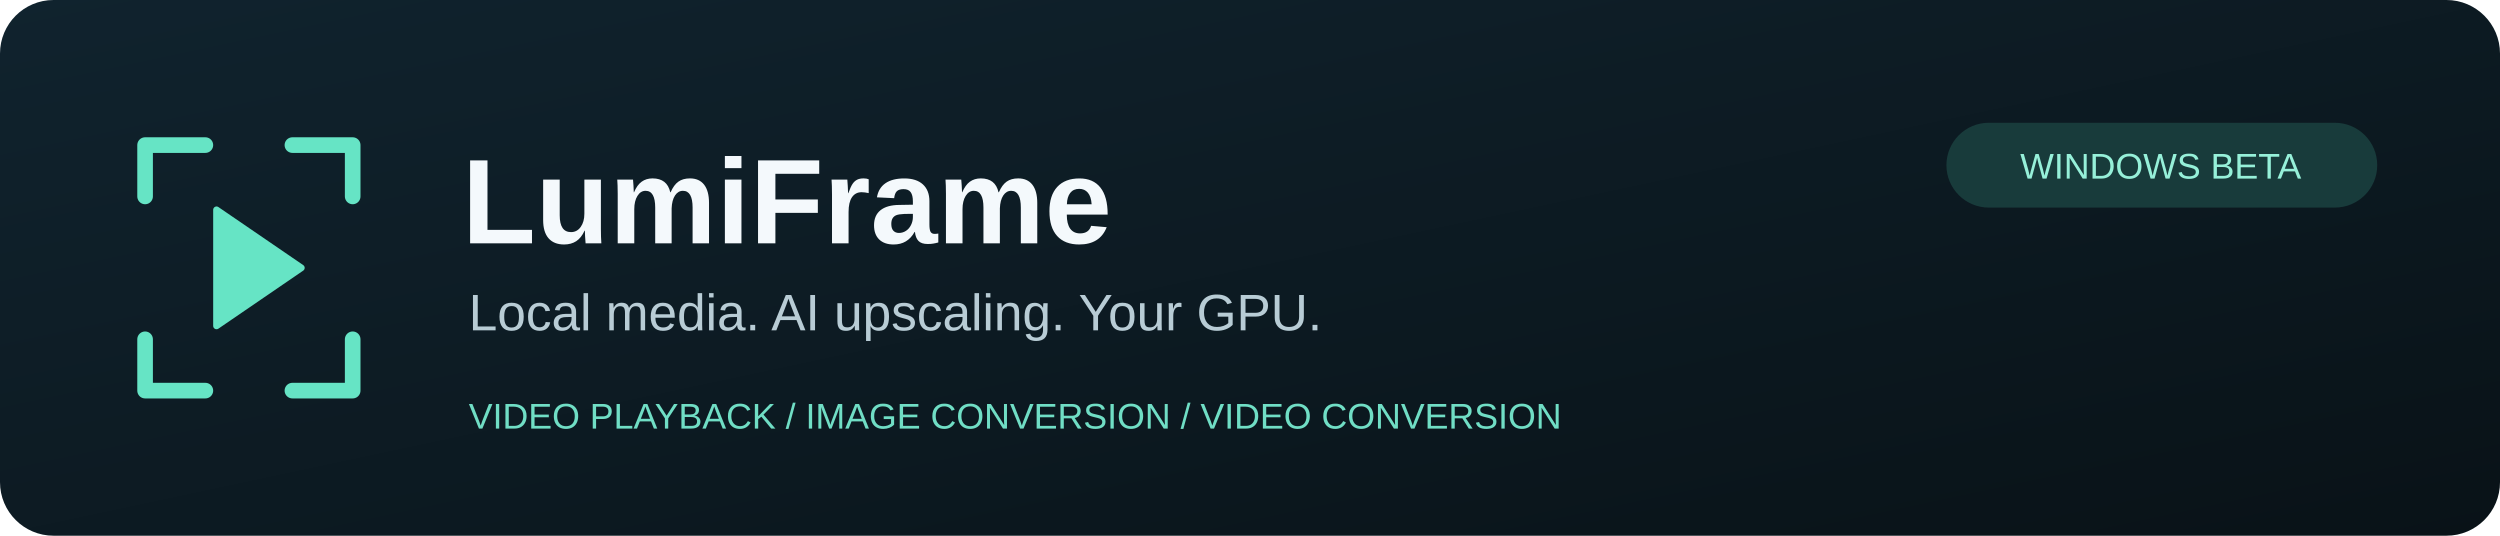
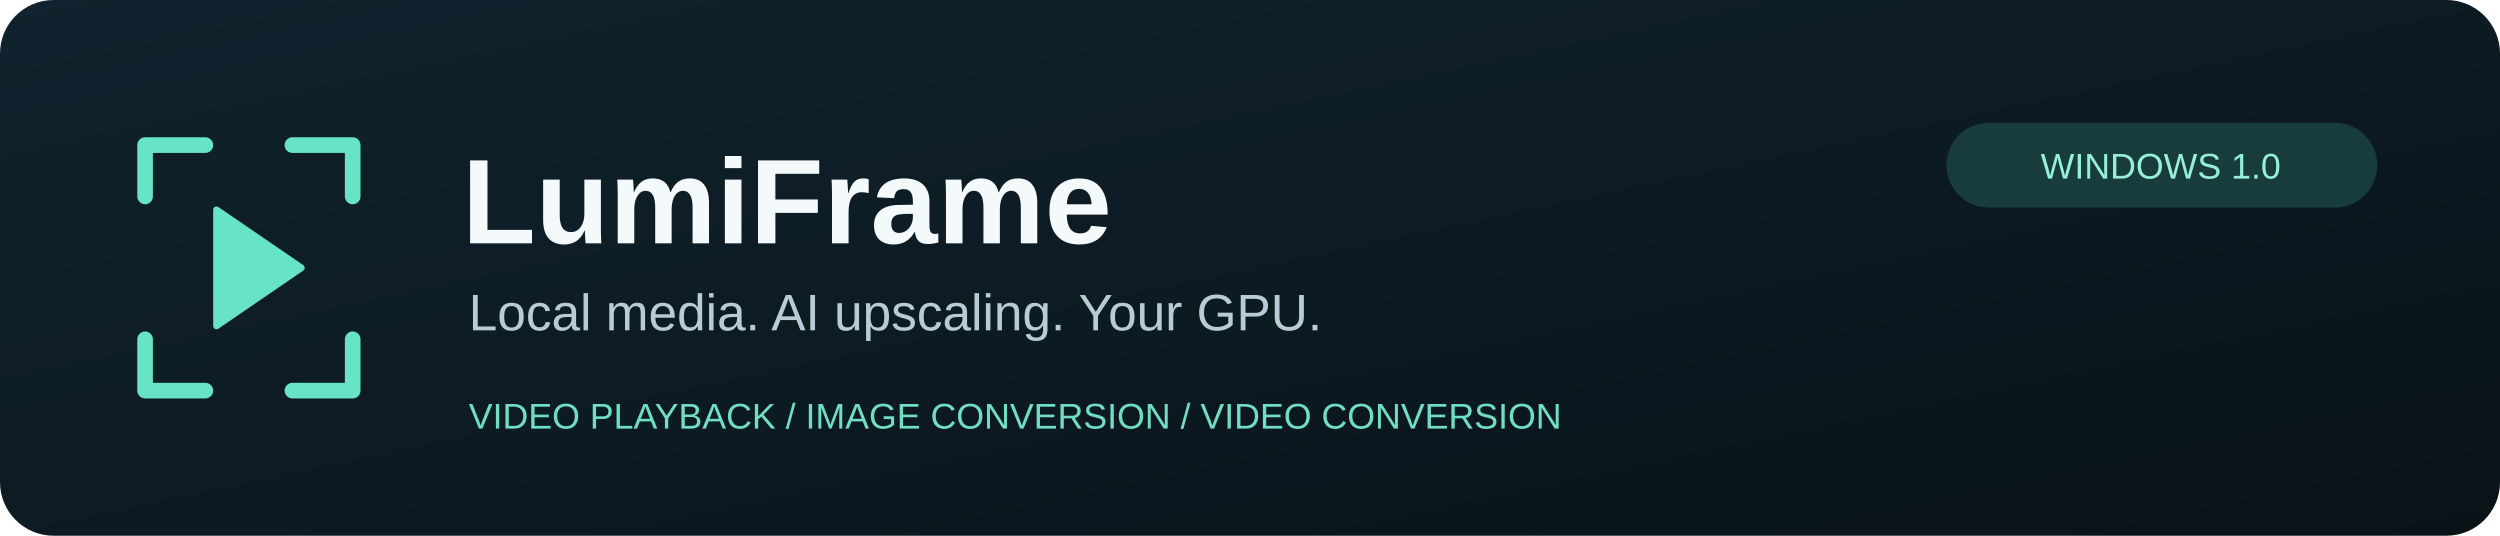
<svg xmlns="http://www.w3.org/2000/svg" width="1120" height="240" viewBox="0 0 1120 240" role="img" aria-labelledby="title desc">
  <defs>
    <linearGradient id="bg" x2="1" y2="1">
      <stop stop-color="#10232e" />
      <stop offset="1" stop-color="#091217" />
    </linearGradient>
  </defs>
  <rect width="1120" height="240" rx="24" fill="url(#bg)" />
  <g fill="none" stroke="#66e4c5" stroke-width="7" stroke-linecap="round" stroke-linejoin="round">
    <path d="M65 88V65h27M158 88V65h-27M65 152v23h27M158 152v23h-27" />
    <path d="M97 94l38 26-38 26Z" fill="#66e4c5" stroke-width="3" />
  </g>
  <g font-family="Segoe UI,Arial,sans-serif">
    <text x="207" y="109" font-size="54" font-weight="650" fill="#f4f9fc">LumiFrame</text>
    <text x="210" y="148" font-size="23" fill="#b8ccd5">Local media. AI upscaling. Your GPU.</text>
    <text x="210" y="192" font-size="16" fill="#70dec5">VIDEO PLAYBACK  /  IMAGE CONVERSION  /  VIDEO CONVERSION</text>
    <rect x="872" y="55" width="193" height="38" rx="19" fill="#183b3b" />
-     <text x="968" y="80" font-size="16" text-anchor="middle" fill="#96f0d9">WINDOWS BETA</text>
+     <text x="968" y="80" font-size="16" text-anchor="middle" fill="#96f0d9">WINDOWS 1.0</text>
  </g>
</svg>
